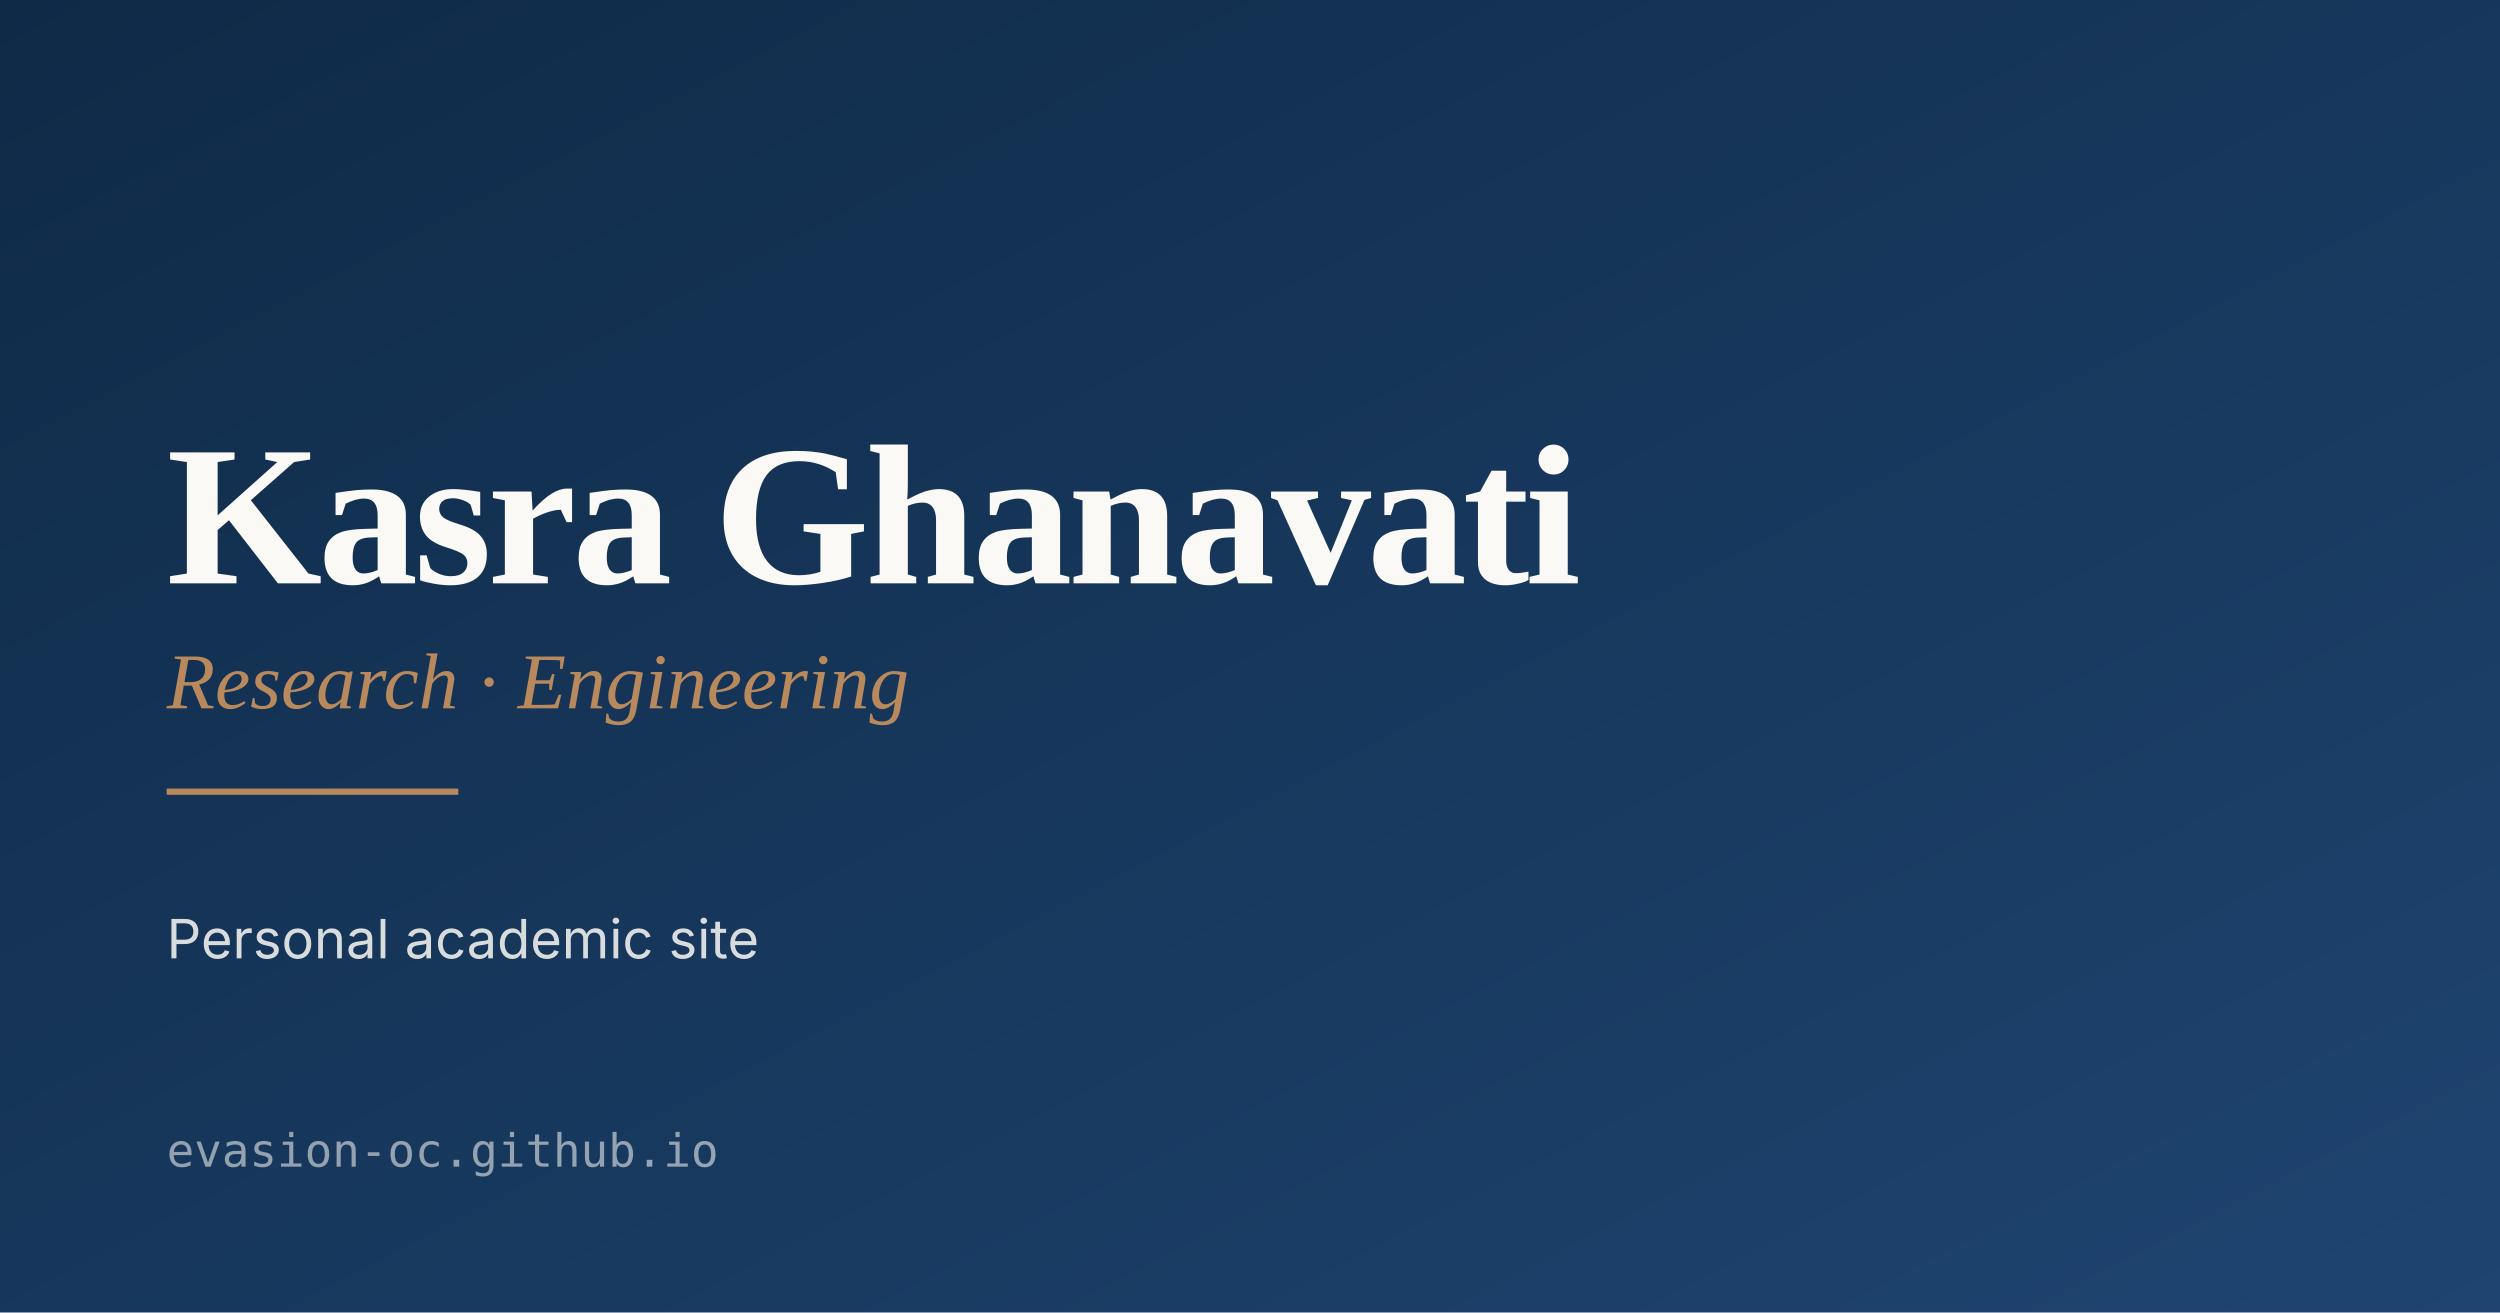
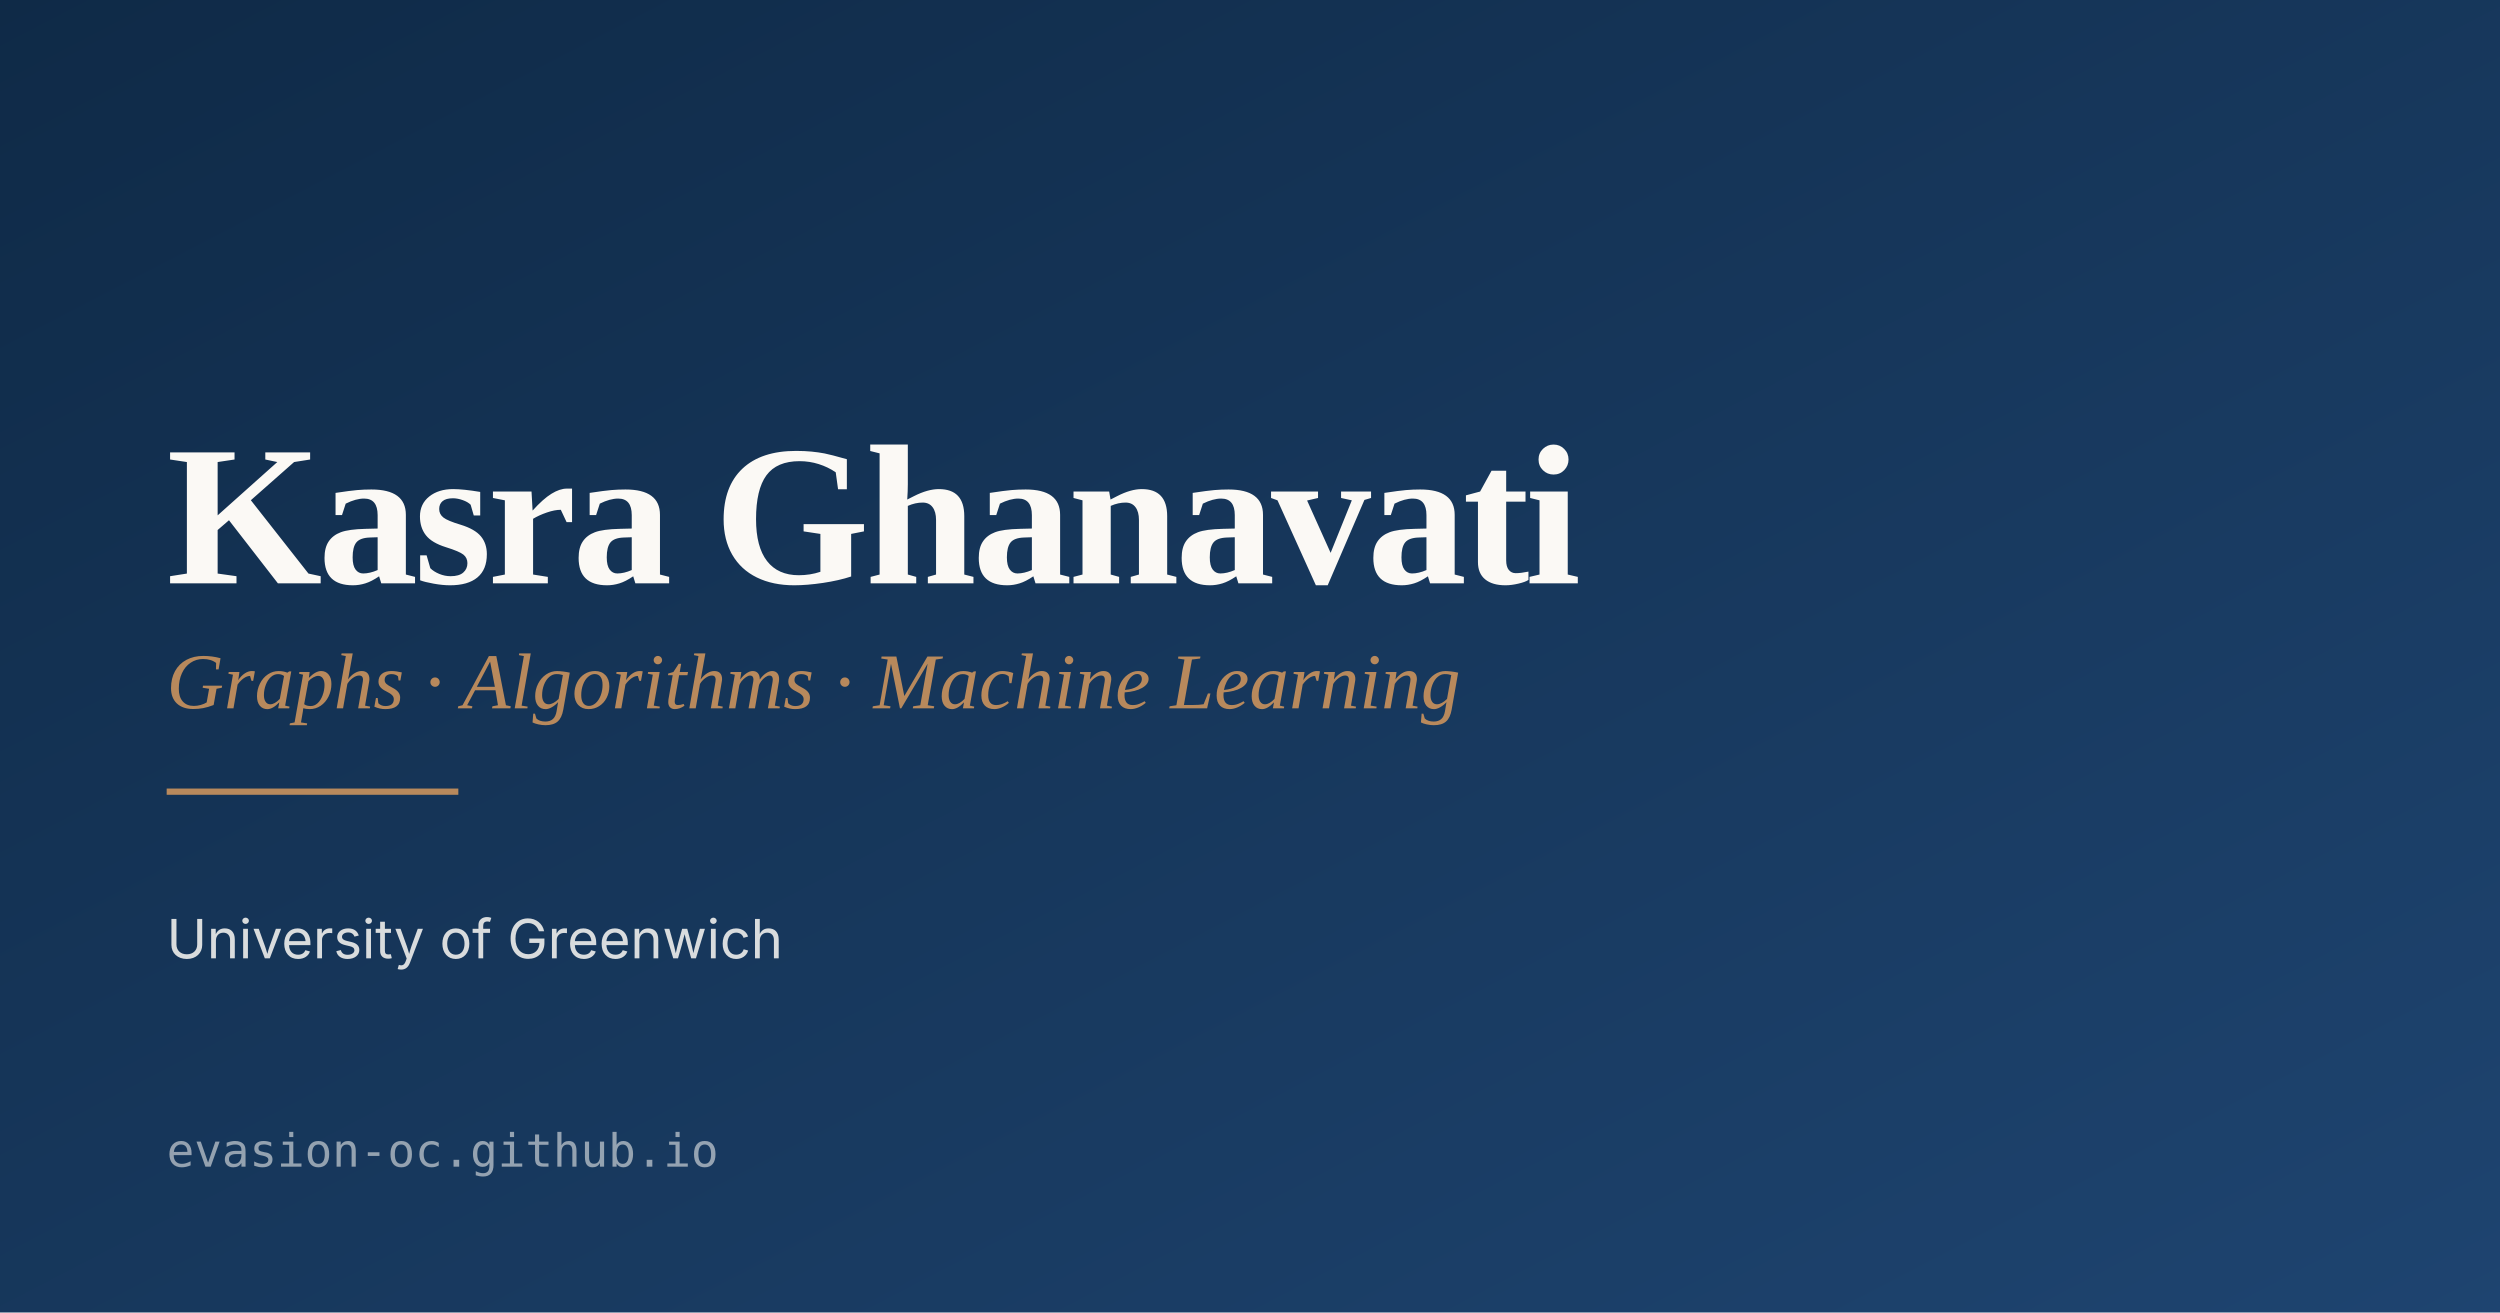
<svg xmlns="http://www.w3.org/2000/svg" viewBox="0 0 1200 630" width="1200" height="630">
  <defs>
    <linearGradient id="bg" x1="0" y1="0" x2="1" y2="1">
      <stop offset="0" stop-color="#0f2a47" />
      <stop offset="1" stop-color="#1e4470" />
    </linearGradient>
  </defs>
  <rect width="1200" height="630" fill="url(#bg)" />
  <text x="80" y="280" font-family="Georgia, 'Times New Roman', serif" font-size="96" font-weight="700" fill="#fbf9f5" letter-spacing="-2">Kasra Ghanavati</text>
-   <text x="80" y="340" font-family="Georgia, 'Times New Roman', serif" font-size="38" font-style="italic" fill="#b8895c">Research · Engineering</text>
+   <text x="80" y="340" font-family="Georgia, 'Times New Roman', serif" font-size="38" font-style="italic" fill="#b8895c">Graphs · Algorithms · Machine Learning</text>
  <line x1="80" y1="380" x2="220" y2="380" stroke="#b8895c" stroke-width="3" />
-   <text x="80" y="460" font-family="-apple-system, BlinkMacSystemFont, 'Segoe UI', sans-serif" font-size="26" fill="#fbf9f5" opacity="0.85">Personal academic site</text>
+   <text x="80" y="460" font-family="-apple-system, BlinkMacSystemFont, 'Segoe UI', sans-serif" font-size="26" fill="#fbf9f5" opacity="0.85">University of Greenwich</text>
  <text x="80" y="560" font-family="ui-monospace, 'SF Mono', monospace" font-size="22" fill="#fbf9f5" opacity="0.55">evasion-oc.github.io</text>
</svg>
